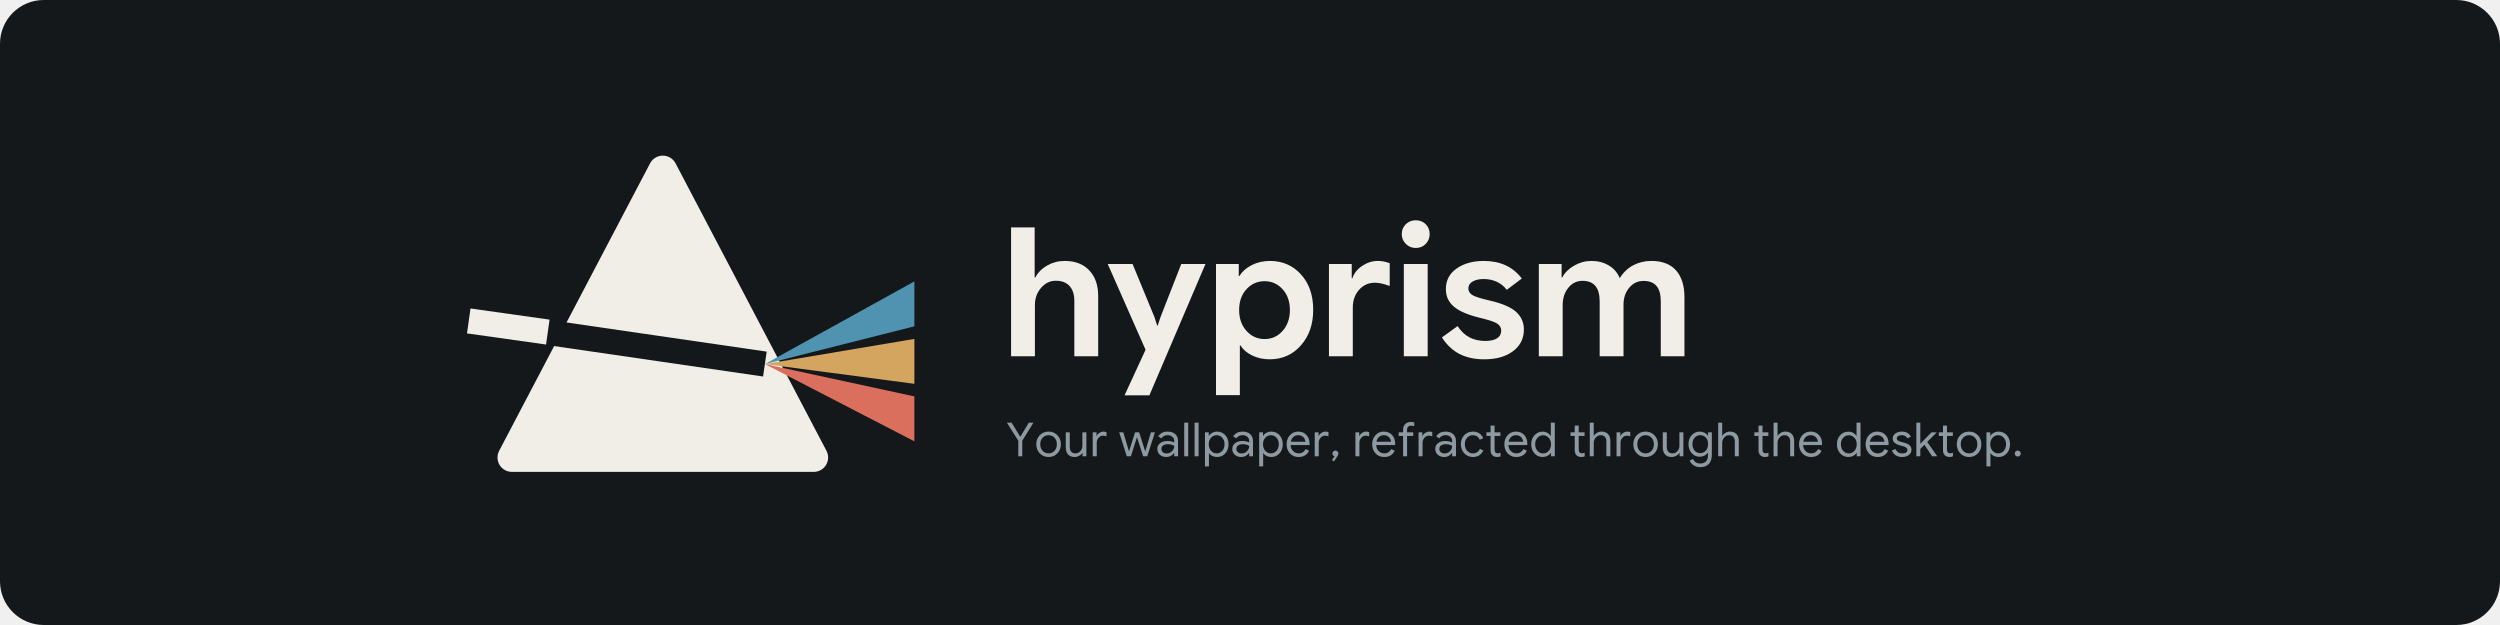
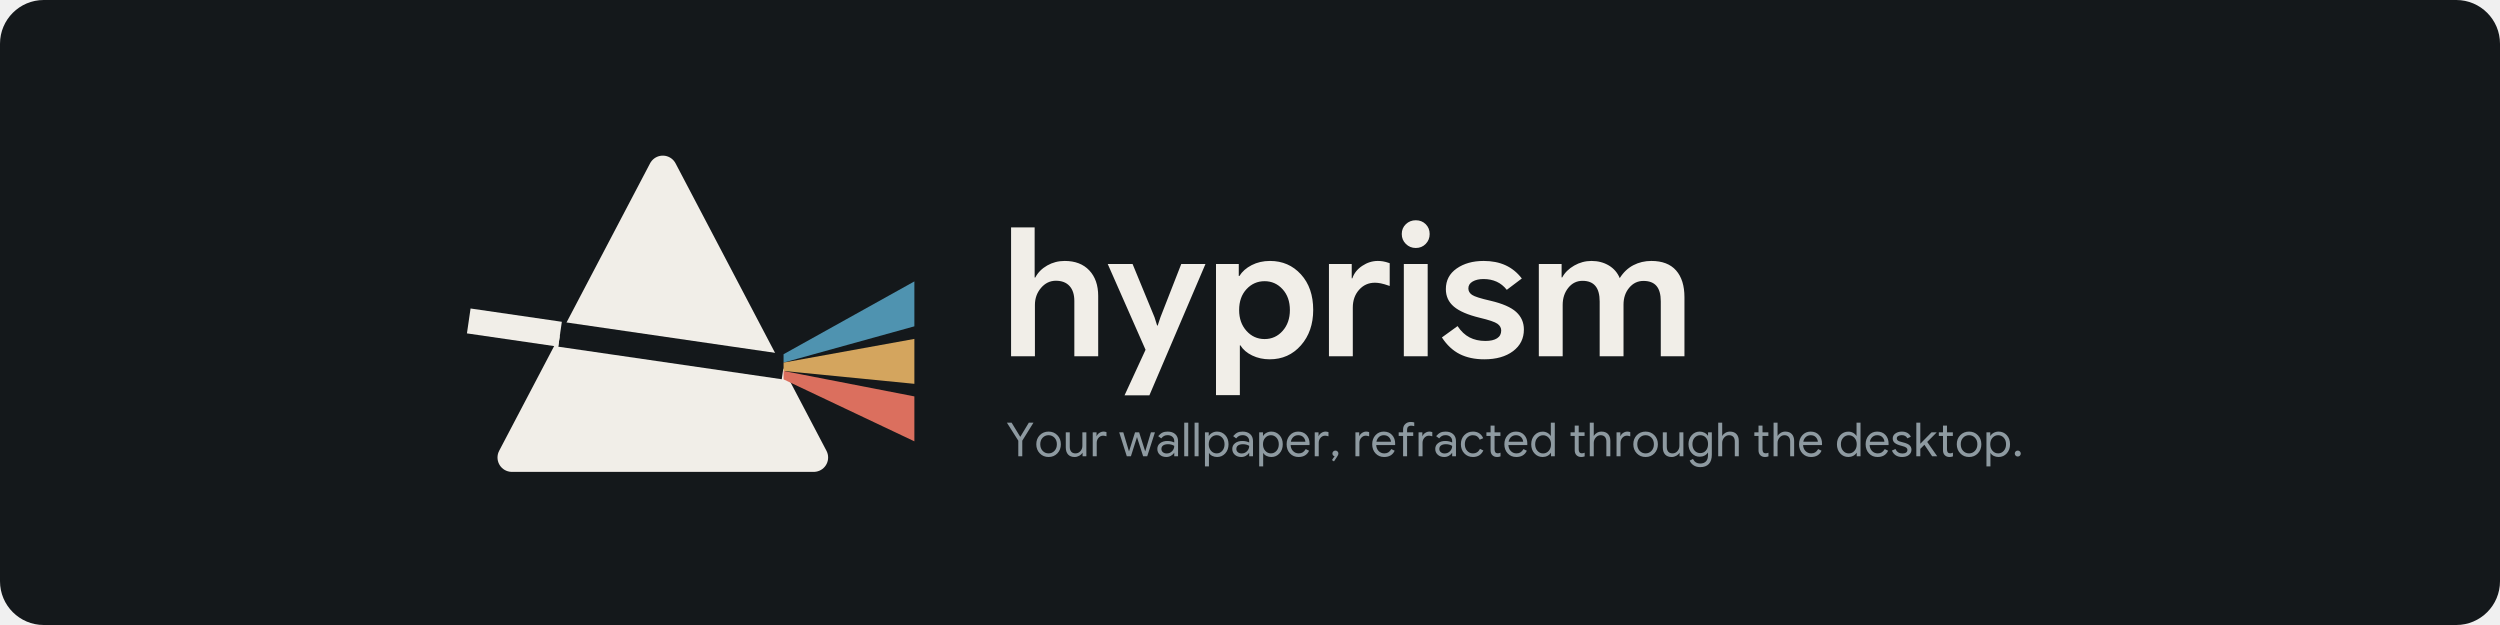
<svg xmlns="http://www.w3.org/2000/svg" viewBox="0 0 1600 400" role="img" aria-label="Hyprism — your wallpaper, refracted through the desktop">
  <rect width="1600" height="400" rx="28" fill="#14181B" />
  <g transform="translate(300 72) scale(2.3)">
    <defs>
      <mask id="m">
        <rect x="-20" y="-20" width="200" height="160" fill="#fff" />
-         <path d="M0 58 L82.4 70" stroke="#000" stroke-width="7" />
+         <path d="M25.4 61.70 L87.6 70.76" stroke="#000" stroke-width="7" />
      </mask>
    </defs>
    <path d="M54 16 L96 96 L12 96 Z" fill="#F1EEE8" stroke="#F1EEE8" stroke-width="8" stroke-linejoin="round" mask="url(#m)" />
-     <path d="M0 58 L22 61.1" stroke="#F1EEE8" stroke-width="7" />
-     <path d="M82.4 70 L124 47 L124 59.5 Z" fill="#4F93B0" />
-     <path d="M82.4 70 L124 63 L124 75.5 Z" fill="#D4A55E" />
-     <path d="M82.4 70 L124 79 L124 91.5 Z" fill="#DB6F5E" />
+     <path d="M0 58 L25.4 61.70" stroke="#F1EEE8" stroke-width="7" />
+     <path d="M87.6 67.26 L124 47 L124 59.5 L87.6 69.59 Z" fill="#4F93B0" />
+     <path d="M87.6 69.59 L124 63 L124 75.5 L87.6 71.92 Z" fill="#D4A55E" />
+     <path d="M87.6 71.92 L124 79 L124 91.5 L87.6 74.26 Z" fill="#DB6F5E" />
  </g>
  <path transform="translate(640 228) scale(1.6)" fill="#F1EEE8" d="M4.428 0.0Q4.428 0.0 4.428 0.0Q4.428 0.0 4.428 0.0V-51.552Q4.428 -51.552 4.428 -51.552Q4.428 -51.552 4.428 -51.552H13.86Q13.86 -51.552 13.86 -51.552Q13.86 -51.552 13.86 -51.552V-31.5H14.112Q15.696 -34.488 18.882 -36.306Q22.068 -38.124 25.884 -38.124Q32.148 -38.124 35.712 -34.344Q39.276 -30.564 39.276 -24.12V0.0Q39.276 0.0 39.276 0.0Q39.276 0.0 39.276 0.0H29.736Q29.736 0.0 29.736 0.0Q29.736 0.0 29.736 0.0V-22.104Q29.736 -25.992 27.81 -28.098Q25.884 -30.204 22.356 -30.204Q18.864 -30.204 16.416 -27.342Q13.968 -24.48 13.968 -20.556V0.0Q13.968 0.0 13.968 0.0Q13.968 0.0 13.968 0.0ZM49.824 15.624Q49.824 15.624 49.824 15.624Q49.824 15.624 49.824 15.624L59.22 -4.752L59.364 0.0L43.092 -36.9Q43.092 -36.9 43.092 -36.9Q43.092 -36.9 43.092 -36.9H53.028Q53.028 -36.9 53.028 -36.9Q53.028 -36.9 53.028 -36.9L61.812 -15.588L62.856 -12.276H63.072L64.188 -15.624L72.504 -36.9Q72.504 -36.9 72.504 -36.9Q72.504 -36.9 72.504 -36.9H82.188Q82.188 -36.9 82.188 -36.9Q82.188 -36.9 82.188 -36.9L59.76 15.624Q59.76 15.624 59.76 15.624Q59.76 15.624 59.76 15.624ZM86.4 15.552Q86.4 15.552 86.4 15.552Q86.4 15.552 86.4 15.552V-36.9Q86.4 -36.9 86.4 -36.9Q86.4 -36.9 86.4 -36.9H95.508Q95.508 -36.9 95.508 -36.9Q95.508 -36.9 95.508 -36.9V-29.736L93.348 -32.112H95.76Q97.416 -34.776 100.674 -36.45Q103.932 -38.124 108.0 -38.124Q115.488 -38.124 120.384 -32.742Q125.28 -27.36 125.28 -18.54Q125.28 -9.936 120.366 -4.356Q115.452 1.224 107.892 1.224Q104.04 1.224 100.872 -0.306Q97.704 -1.836 96.156 -4.356H95.94V15.552Q95.94 15.552 95.94 15.552Q95.94 15.552 95.94 15.552ZM105.84 -6.876Q110.16 -6.876 113.058 -10.152Q115.956 -13.428 115.956 -18.468Q115.956 -23.616 113.022 -26.82Q110.088 -30.024 105.84 -30.024Q101.556 -30.024 98.604 -26.838Q95.652 -23.652 95.652 -18.468Q95.652 -13.428 98.586 -10.152Q101.52 -6.876 105.84 -6.876ZM131.58 0.0Q131.58 0.0 131.58 0.0Q131.58 0.0 131.58 0.0V-36.9Q131.58 -36.9 131.58 -36.9Q131.58 -36.9 131.58 -36.9H140.688Q140.688 -36.9 140.688 -36.9Q140.688 -36.9 140.688 -36.9V-29.988L139.608 -31.176H140.94Q141.948 -34.2 144.9 -36.162Q147.852 -38.124 151.128 -38.124Q152.1 -38.124 153.162 -37.962Q154.224 -37.8 155.88 -37.224Q155.88 -37.224 155.88 -37.224Q155.88 -37.224 155.88 -37.224V-28.116Q155.88 -28.116 155.88 -28.116Q155.88 -28.116 155.88 -28.116Q153.612 -28.908 152.334 -29.16Q151.056 -29.412 149.976 -29.412Q146.16 -29.412 143.64 -26.586Q141.12 -23.76 141.12 -19.476V0.0Q141.12 0.0 141.12 0.0Q141.12 0.0 141.12 0.0ZM161.532 0.0Q161.532 0.0 161.532 0.0Q161.532 0.0 161.532 0.0V-36.9Q161.532 -36.9 161.532 -36.9Q161.532 -36.9 161.532 -36.9H171.072Q171.072 -36.9 171.072 -36.9Q171.072 -36.9 171.072 -36.9V0.0Q171.072 0.0 171.072 0.0Q171.072 0.0 171.072 0.0ZM166.32 -43.308Q163.98 -43.308 162.342 -44.928Q160.704 -46.548 160.704 -48.888Q160.704 -51.264 162.342 -52.83Q163.98 -54.396 166.32 -54.396Q168.696 -54.396 170.28 -52.83Q171.864 -51.264 171.864 -48.888Q171.864 -46.548 170.28 -44.928Q168.696 -43.308 166.32 -43.308ZM193.716 1.224Q188.028 1.224 183.888 -0.864Q179.748 -2.952 176.76 -7.524Q176.76 -7.524 176.76 -7.524Q176.76 -7.524 176.76 -7.524L183.024 -12.06Q183.024 -12.06 183.024 -12.06Q183.024 -12.06 183.024 -12.06Q185.076 -8.964 187.812 -7.542Q190.548 -6.12 194.184 -6.12Q197.172 -6.12 198.828 -7.182Q200.484 -8.244 200.484 -10.296Q200.484 -11.916 198.972 -12.996Q197.46 -14.076 191.844 -15.408Q184.752 -17.136 181.548 -19.854Q178.344 -22.572 178.344 -26.856Q178.344 -32.076 182.664 -35.1Q186.984 -38.124 193.464 -38.124Q198.432 -38.124 202.212 -36.396Q205.992 -34.668 208.728 -31.104Q208.728 -31.104 208.728 -31.104Q208.728 -31.104 208.728 -31.104L202.716 -26.568Q202.716 -26.568 202.716 -26.568Q202.716 -26.568 202.716 -26.568Q200.988 -28.764 198.648 -29.826Q196.308 -30.888 193.392 -30.888Q190.8 -30.888 189.072 -29.898Q187.344 -28.908 187.344 -27.144Q187.344 -25.56 188.82 -24.552Q190.296 -23.544 196.164 -22.212Q203.4 -20.52 206.478 -17.712Q209.556 -14.904 209.556 -10.692Q209.556 -5.292 205.218 -2.034Q200.88 1.224 193.716 1.224ZM215.532 0.0Q215.532 0.0 215.532 0.0Q215.532 0.0 215.532 0.0V-36.9Q215.532 -36.9 215.532 -36.9Q215.532 -36.9 215.532 -36.9H224.64Q224.64 -36.9 224.64 -36.9Q224.64 -36.9 224.64 -36.9V-30.456L223.812 -31.536H224.892Q226.44 -34.416 229.68 -36.27Q232.92 -38.124 236.592 -38.124Q240.516 -38.124 243.54 -36.306Q246.564 -34.488 247.896 -31.248Q250.056 -34.704 253.332 -36.414Q256.608 -38.124 260.532 -38.124Q267.084 -38.124 270.432 -34.326Q273.78 -30.528 273.78 -23.616V0.0Q273.78 0.0 273.78 0.0Q273.78 0.0 273.78 0.0H264.312Q264.312 0.0 264.312 0.0Q264.312 0.0 264.312 0.0V-21.96Q264.312 -26.1 262.602 -28.116Q260.892 -30.132 257.364 -30.132Q253.98 -30.132 251.694 -27.414Q249.408 -24.696 249.408 -20.664V0.0Q249.408 0.0 249.408 0.0Q249.408 0.0 249.408 0.0H239.868Q239.868 0.0 239.868 0.0Q239.868 0.0 239.868 0.0V-21.924Q239.868 -26.064 238.158 -28.116Q236.448 -30.168 232.992 -30.168Q229.572 -30.168 227.322 -27.378Q225.072 -24.588 225.072 -20.556V0.0Q225.072 0.0 225.072 0.0Q225.072 0.0 225.072 0.0Z" />
  <path transform="translate(644 292)" fill="#8E9AA1" d="M7.785 -9.84 0.42 -21.48Q0.42 -21.48 0.42 -21.48Q0.42 -21.48 0.42 -21.48H3.435Q3.435 -21.48 3.435 -21.48Q3.435 -21.48 3.435 -21.48L8.295 -13.515L8.925 -12.48H9.015L9.63 -13.5L14.445 -21.48Q14.445 -21.48 14.445 -21.48Q14.445 -21.48 14.445 -21.48H17.415Q17.415 -21.48 17.415 -21.48Q17.415 -21.48 17.415 -21.48L10.2 -9.855ZM7.71 0.0Q7.71 0.0 7.71 0.0Q7.71 0.0 7.71 0.0V-11.13H10.26V0.0Q10.26 0.0 10.26 0.0Q10.26 0.0 10.26 0.0ZM27.09 0.48Q23.7 0.48 21.465 -1.845Q19.23 -4.17 19.23 -7.665Q19.23 -11.22 21.472 -13.5Q23.715 -15.78 27.09 -15.78Q30.45 -15.78 32.7 -13.477Q34.95 -11.175 34.95 -7.665Q34.95 -4.17 32.722 -1.845Q30.495 0.48 27.09 0.48ZM27.09 -1.83Q29.34 -1.83 30.87 -3.465Q32.4 -5.1 32.4 -7.665Q32.4 -10.275 30.855 -11.872Q29.31 -13.47 27.09 -13.47Q24.84 -13.47 23.302 -11.865Q21.765 -10.26 21.765 -7.665Q21.765 -5.1 23.287 -3.465Q24.81 -1.83 27.09 -1.83ZM43.77 0.48Q41.04 0.48 39.57 -1.125Q38.1 -2.73 38.1 -5.67V-15.3Q38.1 -15.3 38.1 -15.3Q38.1 -15.3 38.1 -15.3H40.65Q40.65 -15.3 40.65 -15.3Q40.65 -15.3 40.65 -15.3V-6.06Q40.65 -3.99 41.595 -2.91Q42.54 -1.83 44.31 -1.83Q46.17 -1.83 47.445 -3.255Q48.72 -4.68 48.72 -6.66V-15.3Q48.72 -15.3 48.72 -15.3Q48.72 -15.3 48.72 -15.3H51.27Q51.27 -15.3 51.27 -15.3Q51.27 -15.3 51.27 -15.3V0.0Q51.27 0.0 51.27 0.0Q51.27 0.0 51.27 0.0H48.84Q48.84 0.0 48.84 0.0Q48.84 0.0 48.84 0.0V-3.375L49.995 -2.22H48.75Q48.09 -1.05 46.695 -0.285Q45.3 0.48 43.77 0.48ZM55.35 0.0Q55.35 0.0 55.35 0.0Q55.35 0.0 55.35 0.0V-15.3Q55.35 -15.3 55.35 -15.3Q55.35 -15.3 55.35 -15.3H57.78Q57.78 -15.3 57.78 -15.3Q57.78 -15.3 57.78 -15.3V-12.54L57.375 -12.84H57.87Q58.29 -14.07 59.58 -14.925Q60.87 -15.78 62.25 -15.78Q62.64 -15.78 63.067 -15.72Q63.495 -15.66 64.14 -15.465Q64.14 -15.465 64.14 -15.465Q64.14 -15.465 64.14 -15.465V-12.765Q64.14 -12.765 64.14 -12.765Q64.14 -12.765 64.14 -12.765Q63.21 -13.035 62.737 -13.102Q62.265 -13.17 61.98 -13.17Q60.3 -13.17 59.1 -11.835Q57.9 -10.5 57.9 -8.61V0.0Q57.9 0.0 57.9 0.0Q57.9 0.0 57.9 0.0ZM77.145 0.0Q77.145 0.0 77.145 0.0Q77.145 0.0 77.145 0.0L72.285 -15.3Q72.285 -15.3 72.285 -15.3Q72.285 -15.3 72.285 -15.3H74.91Q74.91 -15.3 74.91 -15.3Q74.91 -15.3 74.91 -15.3L78.105 -4.575L78.51 -3.21H78.6L79.005 -4.47L82.425 -15.3Q82.425 -15.3 82.425 -15.3Q82.425 -15.3 82.425 -15.3H85.05Q85.05 -15.3 85.05 -15.3Q85.05 -15.3 85.05 -15.3L88.47 -4.56L88.89 -3.24H88.98L89.37 -4.53L92.58 -15.3Q92.58 -15.3 92.58 -15.3Q92.58 -15.3 92.58 -15.3H95.16Q95.16 -15.3 95.16 -15.3Q95.16 -15.3 95.16 -15.3L90.225 0.0Q90.225 0.0 90.225 0.0Q90.225 0.0 90.225 0.0H87.6Q87.6 0.0 87.6 0.0Q87.6 0.0 87.6 0.0L84.03 -11.085L83.73 -12.165H83.64L83.31 -11.085L79.785 0.0Q79.785 0.0 79.785 0.0Q79.785 0.0 79.785 0.0ZM102.45 0.48Q99.9 0.48 98.295 -0.968Q96.69 -2.415 96.69 -4.695Q96.69 -6.99 98.497 -8.385Q100.305 -9.78 103.14 -9.78Q104.4 -9.78 105.615 -9.495Q106.83 -9.21 107.52 -8.79V-9.72Q107.52 -11.4 106.335 -12.45Q105.15 -13.5 103.29 -13.5Q101.955 -13.5 101.025 -13.012Q100.095 -12.525 99.18 -11.43Q99.18 -11.43 99.18 -11.43Q99.18 -11.43 99.18 -11.43L97.245 -12.87Q97.245 -12.87 97.245 -12.87Q97.245 -12.87 97.245 -12.87Q98.67 -14.52 100.005 -15.15Q101.34 -15.78 103.29 -15.78Q106.38 -15.78 108.165 -14.145Q109.95 -12.51 109.95 -9.69V0.0Q109.95 0.0 109.95 0.0Q109.95 0.0 109.95 0.0H107.52Q107.52 0.0 107.52 0.0Q107.52 0.0 107.52 0.0V-3.705L108.42 -2.205H107.43Q106.71 -1.005 105.36 -0.262Q104.01 0.48 102.45 0.48ZM102.69 -1.785Q104.685 -1.785 106.102 -3.195Q107.52 -4.605 107.52 -6.63Q106.77 -7.14 105.72 -7.425Q104.67 -7.71 103.53 -7.71Q101.58 -7.71 100.44 -6.945Q99.3 -6.18 99.3 -4.65Q99.3 -3.375 100.26 -2.58Q101.22 -1.785 102.69 -1.785ZM113.91 0.0Q113.91 0.0 113.91 0.0Q113.91 0.0 113.91 0.0V-21.48Q113.91 -21.48 113.91 -21.48Q113.91 -21.48 113.91 -21.48H116.46Q116.46 -21.48 116.46 -21.48Q116.46 -21.48 116.46 -21.48V0.0Q116.46 0.0 116.46 0.0Q116.46 0.0 116.46 0.0ZM120.54 0.0Q120.54 0.0 120.54 0.0Q120.54 0.0 120.54 0.0V-21.48Q120.54 -21.48 120.54 -21.48Q120.54 -21.48 120.54 -21.48H123.09Q123.09 -21.48 123.09 -21.48Q123.09 -21.48 123.09 -21.48V0.0Q123.09 0.0 123.09 0.0Q123.09 0.0 123.09 0.0ZM127.17 6.48Q127.17 6.48 127.17 6.48Q127.17 6.48 127.17 6.48V-15.3Q127.17 -15.3 127.17 -15.3Q127.17 -15.3 127.17 -15.3H129.6Q129.6 -15.3 129.6 -15.3Q129.6 -15.3 129.6 -15.3V-12.27L129 -13.02H129.69Q130.41 -14.25 131.85 -15.015Q133.29 -15.78 134.94 -15.78Q138.045 -15.78 140.152 -13.522Q142.26 -11.265 142.26 -7.665Q142.26 -4.14 140.175 -1.83Q138.09 0.48 134.94 0.48Q133.29 0.48 131.872 -0.203Q130.455 -0.885 129.81 -2.07H129.72V6.48Q129.72 6.48 129.72 6.48Q129.72 6.48 129.72 6.48ZM134.67 -1.83Q136.8 -1.83 138.255 -3.48Q139.71 -5.13 139.71 -7.665Q139.71 -10.26 138.24 -11.865Q136.77 -13.47 134.67 -13.47Q132.57 -13.47 131.085 -11.865Q129.6 -10.26 129.6 -7.665Q129.6 -5.13 131.07 -3.48Q132.54 -1.83 134.67 -1.83ZM150.42 0.48Q147.87 0.48 146.265 -0.968Q144.66 -2.415 144.66 -4.695Q144.66 -6.99 146.467 -8.385Q148.275 -9.78 151.11 -9.78Q152.37 -9.78 153.585 -9.495Q154.8 -9.21 155.49 -8.79V-9.72Q155.49 -11.4 154.305 -12.45Q153.12 -13.5 151.26 -13.5Q149.925 -13.5 148.995 -13.012Q148.065 -12.525 147.15 -11.43Q147.15 -11.43 147.15 -11.43Q147.15 -11.43 147.15 -11.43L145.215 -12.87Q145.215 -12.87 145.215 -12.87Q145.215 -12.87 145.215 -12.87Q146.64 -14.52 147.975 -15.15Q149.31 -15.78 151.26 -15.78Q154.35 -15.78 156.135 -14.145Q157.92 -12.51 157.92 -9.69V0.0Q157.92 0.0 157.92 0.0Q157.92 0.0 157.92 0.0H155.49Q155.49 0.0 155.49 0.0Q155.49 0.0 155.49 0.0V-3.705L156.39 -2.205H155.4Q154.68 -1.005 153.33 -0.262Q151.98 0.48 150.42 0.48ZM150.66 -1.785Q152.655 -1.785 154.072 -3.195Q155.49 -4.605 155.49 -6.63Q154.74 -7.14 153.69 -7.425Q152.64 -7.71 151.5 -7.71Q149.55 -7.71 148.41 -6.945Q147.27 -6.18 147.27 -4.65Q147.27 -3.375 148.23 -2.58Q149.19 -1.785 150.66 -1.785ZM161.88 6.48Q161.88 6.48 161.88 6.48Q161.88 6.48 161.88 6.48V-15.3Q161.88 -15.3 161.88 -15.3Q161.88 -15.3 161.88 -15.3H164.31Q164.31 -15.3 164.31 -15.3Q164.31 -15.3 164.31 -15.3V-12.27L163.71 -13.02H164.4Q165.12 -14.25 166.56 -15.015Q168 -15.78 169.65 -15.78Q172.755 -15.78 174.862 -13.522Q176.97 -11.265 176.97 -7.665Q176.97 -4.14 174.885 -1.83Q172.8 0.48 169.65 0.48Q168 0.48 166.582 -0.203Q165.165 -0.885 164.52 -2.07H164.43V6.48Q164.43 6.48 164.43 6.48Q164.43 6.48 164.43 6.48ZM169.38 -1.83Q171.51 -1.83 172.965 -3.48Q174.42 -5.13 174.42 -7.665Q174.42 -10.26 172.95 -11.865Q171.48 -13.47 169.38 -13.47Q167.28 -13.47 165.795 -11.865Q164.31 -10.26 164.31 -7.665Q164.31 -5.13 165.78 -3.48Q167.25 -1.83 169.38 -1.83ZM187.05 0.48Q183.72 0.48 181.575 -1.815Q179.43 -4.11 179.43 -7.68Q179.43 -11.175 181.53 -13.477Q183.63 -15.78 186.84 -15.78Q190.14 -15.78 192.135 -13.613Q194.13 -11.445 194.13 -8.01Q194.13 -7.74 194.115 -7.598Q194.1 -7.455 194.07 -7.17Q194.07 -7.17 194.07 -7.17Q194.07 -7.17 194.07 -7.17H180.93V-9.27H191.46Q191.31 -11.04 190.095 -12.255Q188.88 -13.47 186.84 -13.47Q184.68 -13.47 183.33 -11.895Q181.98 -10.32 181.98 -7.68Q181.98 -5.01 183.472 -3.42Q184.965 -1.83 187.185 -1.83Q188.655 -1.83 189.705 -2.46Q190.755 -3.09 191.67 -4.59Q191.67 -4.59 191.67 -4.59Q191.67 -4.59 191.67 -4.59L193.815 -3.54Q193.815 -3.54 193.815 -3.54Q193.815 -3.54 193.815 -3.54Q192.855 -1.5 191.16 -0.51Q189.465 0.48 187.05 0.48ZM197.43 0.0Q197.43 0.0 197.43 0.0Q197.43 0.0 197.43 0.0V-15.3Q197.43 -15.3 197.43 -15.3Q197.43 -15.3 197.43 -15.3H199.86Q199.86 -15.3 199.86 -15.3Q199.86 -15.3 199.86 -15.3V-12.54L199.455 -12.84H199.95Q200.37 -14.07 201.66 -14.925Q202.95 -15.78 204.33 -15.78Q204.72 -15.78 205.147 -15.72Q205.575 -15.66 206.22 -15.465Q206.22 -15.465 206.22 -15.465Q206.22 -15.465 206.22 -15.465V-12.765Q206.22 -12.765 206.22 -12.765Q206.22 -12.765 206.22 -12.765Q205.29 -13.035 204.817 -13.102Q204.345 -13.17 204.06 -13.17Q202.38 -13.17 201.18 -11.835Q199.98 -10.5 199.98 -8.61V0.0Q199.98 0.0 199.98 0.0Q199.98 0.0 199.98 0.0ZM208.44 2.43 210.15 0.0Q209.55 -0.12 209.145 -0.6Q208.74 -1.08 208.74 -1.74Q208.74 -2.52 209.295 -3.075Q209.85 -3.63 210.66 -3.63Q211.47 -3.63 212.025 -3.075Q212.58 -2.52 212.58 -1.74Q212.58 -1.32 212.4 -0.87Q212.22 -0.42 211.74 0.3L209.745 3.3Q209.745 3.3 209.745 3.3Q209.745 3.3 208.44 2.43ZM223.47 0.0Q223.47 0.0 223.47 0.0Q223.47 0.0 223.47 0.0V-15.3Q223.47 -15.3 223.47 -15.3Q223.47 -15.3 223.47 -15.3H225.9Q225.9 -15.3 225.9 -15.3Q225.9 -15.3 225.9 -15.3V-12.54L225.495 -12.84H225.99Q226.41 -14.07 227.7 -14.925Q228.99 -15.78 230.37 -15.78Q230.76 -15.78 231.188 -15.72Q231.615 -15.66 232.26 -15.465Q232.26 -15.465 232.26 -15.465Q232.26 -15.465 232.26 -15.465V-12.765Q232.26 -12.765 232.26 -12.765Q232.26 -12.765 232.26 -12.765Q231.33 -13.035 230.857 -13.102Q230.385 -13.17 230.1 -13.17Q228.42 -13.17 227.22 -11.835Q226.02 -10.5 226.02 -8.61V0.0Q226.02 0.0 226.02 0.0Q226.02 0.0 226.02 0.0ZM241.83 0.48Q238.5 0.48 236.355 -1.815Q234.21 -4.11 234.21 -7.68Q234.21 -11.175 236.31 -13.477Q238.41 -15.78 241.62 -15.78Q244.92 -15.78 246.915 -13.613Q248.91 -11.445 248.91 -8.01Q248.91 -7.74 248.895 -7.598Q248.88 -7.455 248.85 -7.17Q248.85 -7.17 248.85 -7.17Q248.85 -7.17 248.85 -7.17H235.71V-9.27H246.24Q246.09 -11.04 244.875 -12.255Q243.66 -13.47 241.62 -13.47Q239.46 -13.47 238.11 -11.895Q236.76 -10.32 236.76 -7.68Q236.76 -5.01 238.252 -3.42Q239.745 -1.83 241.965 -1.83Q243.435 -1.83 244.485 -2.46Q245.535 -3.09 246.45 -4.59Q246.45 -4.59 246.45 -4.59Q246.45 -4.59 246.45 -4.59L248.595 -3.54Q248.595 -3.54 248.595 -3.54Q248.595 -3.54 248.595 -3.54Q247.635 -1.5 245.94 -0.51Q244.245 0.48 241.83 0.48ZM251.16 -12.99Q251.16 -12.99 251.16 -12.99Q251.16 -12.99 251.16 -12.99V-15.3Q251.16 -15.3 251.16 -15.3Q251.16 -15.3 251.16 -15.3H260.46Q260.46 -15.3 260.46 -15.3Q260.46 -15.3 260.46 -15.3V-12.99Q260.46 -12.99 260.46 -12.99Q260.46 -12.99 260.46 -12.99ZM253.98 0.0Q253.98 0.0 253.98 0.0Q253.98 0.0 253.98 0.0V-17.175Q253.98 -19.305 255.36 -20.625Q256.74 -21.945 258.87 -21.945Q259.44 -21.945 259.972 -21.877Q260.505 -21.81 261.12 -21.645Q261.12 -21.645 261.12 -21.645Q261.12 -21.645 261.12 -21.645V-19.26Q261.12 -19.26 261.12 -19.26Q261.12 -19.26 261.12 -19.26Q260.505 -19.425 259.995 -19.5Q259.485 -19.575 258.96 -19.575Q257.91 -19.575 257.22 -18.915Q256.53 -18.255 256.53 -17.055V-14.775V-14.19V0.0Q256.53 0.0 256.53 0.0Q256.53 0.0 256.53 0.0ZM263.88 0.0Q263.88 0.0 263.88 0.0Q263.88 0.0 263.88 0.0V-15.3Q263.88 -15.3 263.88 -15.3Q263.88 -15.3 263.88 -15.3H266.31Q266.31 -15.3 266.31 -15.3Q266.31 -15.3 266.31 -15.3V-12.54L265.905 -12.84H266.4Q266.82 -14.07 268.11 -14.925Q269.4 -15.78 270.78 -15.78Q271.17 -15.78 271.598 -15.72Q272.025 -15.66 272.67 -15.465Q272.67 -15.465 272.67 -15.465Q272.67 -15.465 272.67 -15.465V-12.765Q272.67 -12.765 272.67 -12.765Q272.67 -12.765 272.67 -12.765Q271.74 -13.035 271.268 -13.102Q270.795 -13.17 270.51 -13.17Q268.83 -13.17 267.63 -11.835Q266.43 -10.5 266.43 -8.61V0.0Q266.43 0.0 266.43 0.0Q266.43 0.0 266.43 0.0ZM280.32 0.48Q277.77 0.48 276.165 -0.968Q274.56 -2.415 274.56 -4.695Q274.56 -6.99 276.368 -8.385Q278.175 -9.78 281.01 -9.78Q282.27 -9.78 283.485 -9.495Q284.7 -9.21 285.39 -8.79V-9.72Q285.39 -11.4 284.205 -12.45Q283.02 -13.5 281.16 -13.5Q279.825 -13.5 278.895 -13.012Q277.965 -12.525 277.05 -11.43Q277.05 -11.43 277.05 -11.43Q277.05 -11.43 277.05 -11.43L275.115 -12.87Q275.115 -12.87 275.115 -12.87Q275.115 -12.87 275.115 -12.87Q276.54 -14.52 277.875 -15.15Q279.21 -15.78 281.16 -15.78Q284.25 -15.78 286.035 -14.145Q287.82 -12.51 287.82 -9.69V0.0Q287.82 0.0 287.82 0.0Q287.82 0.0 287.82 0.0H285.39Q285.39 0.0 285.39 0.0Q285.39 0.0 285.39 0.0V-3.705L286.29 -2.205H285.3Q284.58 -1.005 283.23 -0.262Q281.88 0.48 280.32 0.48ZM280.56 -1.785Q282.555 -1.785 283.973 -3.195Q285.39 -4.605 285.39 -6.63Q284.64 -7.14 283.59 -7.425Q282.54 -7.71 281.4 -7.71Q279.45 -7.71 278.31 -6.945Q277.17 -6.18 277.17 -4.65Q277.17 -3.375 278.13 -2.58Q279.09 -1.785 280.56 -1.785ZM298.71 0.48Q295.35 0.48 293.16 -1.83Q290.97 -4.14 290.97 -7.725Q290.97 -11.295 293.183 -13.537Q295.395 -15.78 298.71 -15.78Q301.005 -15.78 302.67 -14.715Q304.335 -13.65 305.25 -11.55Q305.25 -11.55 305.25 -11.55Q305.25 -11.55 305.25 -11.55L303.015 -10.59Q303.015 -10.59 303.015 -10.59Q303.015 -10.59 303.015 -10.59Q302.325 -12.09 301.238 -12.78Q300.15 -13.47 298.59 -13.47Q296.49 -13.47 294.99 -11.895Q293.49 -10.32 293.49 -7.725Q293.49 -5.13 294.975 -3.48Q296.46 -1.83 298.59 -1.83Q300.18 -1.83 301.32 -2.55Q302.46 -3.27 303.18 -4.755Q303.18 -4.755 303.18 -4.755Q303.18 -4.755 303.18 -4.755L305.355 -3.675Q305.355 -3.675 305.355 -3.675Q305.355 -3.675 305.355 -3.675Q304.26 -1.515 302.595 -0.517Q300.93 0.48 298.71 0.48ZM314.115 0.48Q312.27 0.48 311.123 -0.667Q309.975 -1.815 309.975 -3.765V-19.62Q309.975 -19.62 309.975 -19.62Q309.975 -19.62 309.975 -19.62H312.525Q312.525 -19.62 312.525 -19.62Q312.525 -19.62 312.525 -19.62V-4.395Q312.525 -3.105 313.035 -2.49Q313.545 -1.875 314.55 -1.875Q314.91 -1.875 315.353 -1.972Q315.795 -2.07 316.335 -2.28Q316.335 -2.28 316.335 -2.28Q316.335 -2.28 316.335 -2.28V0.09Q316.335 0.09 316.335 0.09Q316.335 0.09 316.335 0.09Q315.72 0.3 315.21 0.39Q314.7 0.48 314.115 0.48ZM307.305 -12.99Q307.305 -12.99 307.305 -12.99Q307.305 -12.99 307.305 -12.99V-15.3Q307.305 -15.3 307.305 -15.3Q307.305 -15.3 307.305 -15.3H316.275Q316.275 -15.3 316.275 -15.3Q316.275 -15.3 316.275 -15.3V-12.99Q316.275 -12.99 316.275 -12.99Q316.275 -12.99 316.275 -12.99ZM326.415 0.48Q323.085 0.48 320.94 -1.815Q318.795 -4.11 318.795 -7.68Q318.795 -11.175 320.895 -13.477Q322.995 -15.78 326.205 -15.78Q329.505 -15.78 331.5 -13.613Q333.495 -11.445 333.495 -8.01Q333.495 -7.74 333.48 -7.598Q333.465 -7.455 333.435 -7.17Q333.435 -7.17 333.435 -7.17Q333.435 -7.17 333.435 -7.17H320.295V-9.27H330.825Q330.675 -11.04 329.46 -12.255Q328.245 -13.47 326.205 -13.47Q324.045 -13.47 322.695 -11.895Q321.345 -10.32 321.345 -7.68Q321.345 -5.01 322.838 -3.42Q324.33 -1.83 326.55 -1.83Q328.02 -1.83 329.07 -2.46Q330.12 -3.09 331.035 -4.59Q331.035 -4.59 331.035 -4.59Q331.035 -4.59 331.035 -4.59L333.18 -3.54Q333.18 -3.54 333.18 -3.54Q333.18 -3.54 333.18 -3.54Q332.22 -1.5 330.525 -0.51Q328.83 0.48 326.415 0.48ZM343.305 0.48Q340.155 0.48 338.07 -1.815Q335.985 -4.11 335.985 -7.65Q335.985 -11.205 338.085 -13.477Q340.185 -15.75 343.305 -15.75Q344.955 -15.75 346.343 -14.985Q347.73 -14.22 348.435 -12.99H348.525V-21.48Q348.525 -21.48 348.525 -21.48Q348.525 -21.48 348.525 -21.48H351.075Q351.075 -21.48 351.075 -21.48Q351.075 -21.48 351.075 -21.48V0.0Q351.075 0.0 351.075 0.0Q351.075 0.0 351.075 0.0H348.645Q348.645 0.0 348.645 0.0Q348.645 0.0 348.645 0.0V-2.82L348.945 -2.22H348.555Q347.805 -0.99 346.38 -0.255Q344.955 0.48 343.305 0.48ZM343.575 -1.8Q345.705 -1.8 347.175 -3.45Q348.645 -5.1 348.645 -7.665Q348.645 -10.23 347.16 -11.835Q345.675 -13.44 343.575 -13.44Q341.475 -13.44 339.99 -11.835Q338.505 -10.23 338.505 -7.65Q338.505 -5.1 339.975 -3.45Q341.445 -1.8 343.575 -1.8ZM367.965 0.48Q366.12 0.48 364.973 -0.667Q363.825 -1.815 363.825 -3.765V-19.62Q363.825 -19.62 363.825 -19.62Q363.825 -19.62 363.825 -19.62H366.375Q366.375 -19.62 366.375 -19.62Q366.375 -19.62 366.375 -19.62V-4.395Q366.375 -3.105 366.885 -2.49Q367.395 -1.875 368.4 -1.875Q368.76 -1.875 369.203 -1.972Q369.645 -2.07 370.185 -2.28Q370.185 -2.28 370.185 -2.28Q370.185 -2.28 370.185 -2.28V0.09Q370.185 0.09 370.185 0.09Q370.185 0.09 370.185 0.09Q369.57 0.3 369.06 0.39Q368.55 0.48 367.965 0.48ZM361.155 -12.99Q361.155 -12.99 361.155 -12.99Q361.155 -12.99 361.155 -12.99V-15.3Q361.155 -15.3 361.155 -15.3Q361.155 -15.3 361.155 -15.3H370.125Q370.125 -15.3 370.125 -15.3Q370.125 -15.3 370.125 -15.3V-12.99Q370.125 -12.99 370.125 -12.99Q370.125 -12.99 370.125 -12.99ZM373.455 0.0Q373.455 0.0 373.455 0.0Q373.455 0.0 373.455 0.0V-21.48Q373.455 -21.48 373.455 -21.48Q373.455 -21.48 373.455 -21.48H376.005Q376.005 -21.48 376.005 -21.48Q376.005 -21.48 376.005 -21.48V-13.05H376.095Q376.755 -14.25 378.075 -15.015Q379.395 -15.78 380.955 -15.78Q383.67 -15.78 385.148 -14.19Q386.625 -12.6 386.625 -9.81V0.0Q386.625 0.0 386.625 0.0Q386.625 0.0 386.625 0.0H384.075Q384.075 0.0 384.075 0.0Q384.075 0.0 384.075 0.0V-9.42Q384.075 -11.37 383.108 -12.42Q382.14 -13.47 380.355 -13.47Q378.585 -13.47 377.295 -11.97Q376.005 -10.47 376.005 -8.52V0.0Q376.005 0.0 376.005 0.0Q376.005 0.0 376.005 0.0ZM390.585 0.0Q390.585 0.0 390.585 0.0Q390.585 0.0 390.585 0.0V-15.3Q390.585 -15.3 390.585 -15.3Q390.585 -15.3 390.585 -15.3H393.015Q393.015 -15.3 393.015 -15.3Q393.015 -15.3 393.015 -15.3V-12.54L392.61 -12.84H393.105Q393.525 -14.07 394.815 -14.925Q396.105 -15.78 397.485 -15.78Q397.875 -15.78 398.303 -15.72Q398.73 -15.66 399.375 -15.465Q399.375 -15.465 399.375 -15.465Q399.375 -15.465 399.375 -15.465V-12.765Q399.375 -12.765 399.375 -12.765Q399.375 -12.765 399.375 -12.765Q398.445 -13.035 397.973 -13.102Q397.5 -13.17 397.215 -13.17Q395.535 -13.17 394.335 -11.835Q393.135 -10.5 393.135 -8.61V0.0Q393.135 0.0 393.135 0.0Q393.135 0.0 393.135 0.0ZM409.185 0.48Q405.795 0.48 403.56 -1.845Q401.325 -4.17 401.325 -7.665Q401.325 -11.22 403.568 -13.5Q405.81 -15.78 409.185 -15.78Q412.545 -15.78 414.795 -13.477Q417.045 -11.175 417.045 -7.665Q417.045 -4.17 414.818 -1.845Q412.59 0.48 409.185 0.48ZM409.185 -1.83Q411.435 -1.83 412.965 -3.465Q414.495 -5.1 414.495 -7.665Q414.495 -10.275 412.95 -11.872Q411.405 -13.47 409.185 -13.47Q406.935 -13.47 405.398 -11.865Q403.86 -10.26 403.86 -7.665Q403.86 -5.1 405.383 -3.465Q406.905 -1.83 409.185 -1.83ZM425.865 0.48Q423.135 0.48 421.665 -1.125Q420.195 -2.73 420.195 -5.67V-15.3Q420.195 -15.3 420.195 -15.3Q420.195 -15.3 420.195 -15.3H422.745Q422.745 -15.3 422.745 -15.3Q422.745 -15.3 422.745 -15.3V-6.06Q422.745 -3.99 423.69 -2.91Q424.635 -1.83 426.405 -1.83Q428.265 -1.83 429.54 -3.255Q430.815 -4.68 430.815 -6.66V-15.3Q430.815 -15.3 430.815 -15.3Q430.815 -15.3 430.815 -15.3H433.365Q433.365 -15.3 433.365 -15.3Q433.365 -15.3 433.365 -15.3V0.0Q433.365 0.0 433.365 0.0Q433.365 0.0 433.365 0.0H430.935Q430.935 0.0 430.935 0.0Q430.935 0.0 430.935 0.0V-3.375L432.09 -2.22H430.845Q430.185 -1.05 428.79 -0.285Q427.395 0.48 425.865 0.48ZM444.165 6.96Q441.735 6.96 439.965 5.835Q438.195 4.71 437.385 2.775Q437.385 2.775 437.385 2.775Q437.385 2.775 437.385 2.775L439.485 1.71Q439.485 1.71 439.485 1.71Q439.485 1.71 439.485 1.71Q440.22 3.18 441.368 3.915Q442.515 4.65 444.165 4.65Q446.475 4.65 447.803 3.315Q449.13 1.98 449.13 -0.885V-2.34H449.04Q448.26 -1.11 446.873 -0.405Q445.485 0.3 443.805 0.3Q440.745 0.3 438.69 -1.98Q436.635 -4.26 436.635 -7.785Q436.635 -11.22 438.705 -13.5Q440.775 -15.78 443.805 -15.78Q445.455 -15.78 446.865 -15.06Q448.275 -14.34 449.055 -13.11H449.745L449.145 -12.36V-15.3Q449.145 -15.3 449.145 -15.3Q449.145 -15.3 449.145 -15.3H451.575Q451.575 -15.3 451.575 -15.3Q451.575 -15.3 451.575 -15.3V-1.05Q451.575 2.91 449.67 4.935Q447.765 6.96 444.165 6.96ZM444.165 -2.01Q446.325 -2.01 447.735 -3.6Q449.145 -5.19 449.145 -7.83Q449.145 -10.41 447.735 -11.94Q446.325 -13.47 444.165 -13.47Q442.02 -13.47 440.588 -11.895Q439.155 -10.32 439.155 -7.785Q439.155 -5.16 440.565 -3.585Q441.975 -2.01 444.165 -2.01ZM455.655 0.0Q455.655 0.0 455.655 0.0Q455.655 0.0 455.655 0.0V-21.48Q455.655 -21.48 455.655 -21.48Q455.655 -21.48 455.655 -21.48H458.205Q458.205 -21.48 458.205 -21.48Q458.205 -21.48 458.205 -21.48V-13.05H458.295Q458.955 -14.25 460.275 -15.015Q461.595 -15.78 463.155 -15.78Q465.87 -15.78 467.348 -14.19Q468.825 -12.6 468.825 -9.81V0.0Q468.825 0.0 468.825 0.0Q468.825 0.0 468.825 0.0H466.275Q466.275 0.0 466.275 0.0Q466.275 0.0 466.275 0.0V-9.42Q466.275 -11.37 465.308 -12.42Q464.34 -13.47 462.555 -13.47Q460.785 -13.47 459.495 -11.97Q458.205 -10.47 458.205 -8.52V0.0Q458.205 0.0 458.205 0.0Q458.205 0.0 458.205 0.0ZM485.595 0.48Q483.75 0.48 482.603 -0.667Q481.455 -1.815 481.455 -3.765V-19.62Q481.455 -19.62 481.455 -19.62Q481.455 -19.62 481.455 -19.62H484.005Q484.005 -19.62 484.005 -19.62Q484.005 -19.62 484.005 -19.62V-4.395Q484.005 -3.105 484.515 -2.49Q485.025 -1.875 486.03 -1.875Q486.39 -1.875 486.833 -1.972Q487.275 -2.07 487.815 -2.28Q487.815 -2.28 487.815 -2.28Q487.815 -2.28 487.815 -2.28V0.09Q487.815 0.09 487.815 0.09Q487.815 0.09 487.815 0.09Q487.2 0.3 486.69 0.39Q486.18 0.48 485.595 0.48ZM478.785 -12.99Q478.785 -12.99 478.785 -12.99Q478.785 -12.99 478.785 -12.99V-15.3Q478.785 -15.3 478.785 -15.3Q478.785 -15.3 478.785 -15.3H487.755Q487.755 -15.3 487.755 -15.3Q487.755 -15.3 487.755 -15.3V-12.99Q487.755 -12.99 487.755 -12.99Q487.755 -12.99 487.755 -12.99ZM491.085 0.0Q491.085 0.0 491.085 0.0Q491.085 0.0 491.085 0.0V-21.48Q491.085 -21.48 491.085 -21.48Q491.085 -21.48 491.085 -21.48H493.635Q493.635 -21.48 493.635 -21.48Q493.635 -21.48 493.635 -21.48V-13.05H493.725Q494.385 -14.25 495.705 -15.015Q497.025 -15.78 498.585 -15.78Q501.3 -15.78 502.778 -14.19Q504.255 -12.6 504.255 -9.81V0.0Q504.255 0.0 504.255 0.0Q504.255 0.0 504.255 0.0H501.705Q501.705 0.0 501.705 0.0Q501.705 0.0 501.705 0.0V-9.42Q501.705 -11.37 500.738 -12.42Q499.77 -13.47 497.985 -13.47Q496.215 -13.47 494.925 -11.97Q493.635 -10.47 493.635 -8.52V0.0Q493.635 0.0 493.635 0.0Q493.635 0.0 493.635 0.0ZM515.025 0.48Q511.695 0.48 509.55 -1.815Q507.405 -4.11 507.405 -7.68Q507.405 -11.175 509.505 -13.477Q511.605 -15.78 514.815 -15.78Q518.115 -15.78 520.11 -13.613Q522.105 -11.445 522.105 -8.01Q522.105 -7.74 522.09 -7.598Q522.075 -7.455 522.045 -7.17Q522.045 -7.17 522.045 -7.17Q522.045 -7.17 522.045 -7.17H508.905V-9.27H519.435Q519.285 -11.04 518.07 -12.255Q516.855 -13.47 514.815 -13.47Q512.655 -13.47 511.305 -11.895Q509.955 -10.32 509.955 -7.68Q509.955 -5.01 511.448 -3.42Q512.94 -1.83 515.16 -1.83Q516.63 -1.83 517.68 -2.46Q518.73 -3.09 519.645 -4.59Q519.645 -4.59 519.645 -4.59Q519.645 -4.59 519.645 -4.59L521.79 -3.54Q521.79 -3.54 521.79 -3.54Q521.79 -3.54 521.79 -3.54Q520.83 -1.5 519.135 -0.51Q517.44 0.48 515.025 0.48ZM538.965 0.48Q535.815 0.48 533.73 -1.815Q531.645 -4.11 531.645 -7.65Q531.645 -11.205 533.745 -13.477Q535.845 -15.75 538.965 -15.75Q540.615 -15.75 542.003 -14.985Q543.39 -14.22 544.095 -12.99H544.185V-21.48Q544.185 -21.48 544.185 -21.48Q544.185 -21.48 544.185 -21.48H546.735Q546.735 -21.48 546.735 -21.48Q546.735 -21.48 546.735 -21.48V0.0Q546.735 0.0 546.735 0.0Q546.735 0.0 546.735 0.0H544.305Q544.305 0.0 544.305 0.0Q544.305 0.0 544.305 0.0V-2.82L544.605 -2.22H544.215Q543.465 -0.99 542.04 -0.255Q540.615 0.48 538.965 0.48ZM539.235 -1.8Q541.365 -1.8 542.835 -3.45Q544.305 -5.1 544.305 -7.665Q544.305 -10.23 542.82 -11.835Q541.335 -13.44 539.235 -13.44Q537.135 -13.44 535.65 -11.835Q534.165 -10.23 534.165 -7.65Q534.165 -5.1 535.635 -3.45Q537.105 -1.8 539.235 -1.8ZM557.625 0.48Q554.295 0.48 552.15 -1.815Q550.005 -4.11 550.005 -7.68Q550.005 -11.175 552.105 -13.477Q554.205 -15.78 557.415 -15.78Q560.715 -15.78 562.71 -13.613Q564.705 -11.445 564.705 -8.01Q564.705 -7.74 564.69 -7.598Q564.675 -7.455 564.645 -7.17Q564.645 -7.17 564.645 -7.17Q564.645 -7.17 564.645 -7.17H551.505V-9.27H562.035Q561.885 -11.04 560.67 -12.255Q559.455 -13.47 557.415 -13.47Q555.255 -13.47 553.905 -11.895Q552.555 -10.32 552.555 -7.68Q552.555 -5.01 554.048 -3.42Q555.54 -1.83 557.76 -1.83Q559.23 -1.83 560.28 -2.46Q561.33 -3.09 562.245 -4.59Q562.245 -4.59 562.245 -4.59Q562.245 -4.59 562.245 -4.59L564.39 -3.54Q564.39 -3.54 564.39 -3.54Q564.39 -3.54 564.39 -3.54Q563.43 -1.5 561.735 -0.51Q560.04 0.48 557.625 0.48ZM573.345 0.48Q571.035 0.48 569.385 -0.525Q567.735 -1.53 566.805 -3.63Q566.805 -3.63 566.805 -3.63Q566.805 -3.63 566.805 -3.63L569.1 -4.65Q569.1 -4.65 569.1 -4.65Q569.1 -4.65 569.1 -4.65Q569.775 -3.165 570.885 -2.468Q571.995 -1.77 573.525 -1.77Q575.025 -1.77 575.88 -2.355Q576.735 -2.94 576.735 -4.08Q576.735 -4.935 576 -5.527Q575.265 -6.12 573 -6.675Q570.015 -7.41 568.68 -8.49Q567.345 -9.57 567.345 -11.355Q567.345 -13.365 569.048 -14.572Q570.75 -15.78 573.195 -15.78Q575.25 -15.78 576.713 -14.94Q578.175 -14.1 578.94 -12.495Q578.94 -12.495 578.94 -12.495Q578.94 -12.495 578.94 -12.495L576.72 -11.475Q576.72 -11.475 576.72 -11.475Q576.72 -11.475 576.72 -11.475Q576.195 -12.51 575.288 -13.012Q574.38 -13.515 573.12 -13.515Q571.8 -13.515 570.87 -12.96Q569.94 -12.405 569.94 -11.46Q569.94 -10.605 570.63 -10.043Q571.32 -9.48 573.84 -8.895Q576.975 -8.16 578.153 -7.005Q579.33 -5.85 579.33 -4.215Q579.33 -2.07 577.658 -0.795Q575.985 0.48 573.345 0.48ZM583.41 -3.12V-6.39L592.17 -15.3Q592.17 -15.3 592.17 -15.3Q592.17 -15.3 592.17 -15.3H595.53Q595.53 -15.3 595.53 -15.3Q595.53 -15.3 595.53 -15.3ZM582.45 0.0Q582.45 0.0 582.45 0.0Q582.45 0.0 582.45 0.0V-21.48Q582.45 -21.48 582.45 -21.48Q582.45 -21.48 582.45 -21.48H585Q585 -21.48 585 -21.48Q585 -21.48 585 -21.48V0.0Q585 0.0 585 0.0Q585 0.0 585 0.0ZM592.56 0.0Q592.56 0.0 592.56 0.0Q592.56 0.0 592.56 0.0L587.04 -8.22L588.84 -9.99L595.815 0.0Q595.815 0.0 595.815 0.0Q595.815 0.0 595.815 0.0ZM603.66 0.48Q601.815 0.48 600.668 -0.667Q599.52 -1.815 599.52 -3.765V-19.62Q599.52 -19.62 599.52 -19.62Q599.52 -19.62 599.52 -19.62H602.07Q602.07 -19.62 602.07 -19.62Q602.07 -19.62 602.07 -19.62V-4.395Q602.07 -3.105 602.58 -2.49Q603.09 -1.875 604.095 -1.875Q604.455 -1.875 604.898 -1.972Q605.34 -2.07 605.88 -2.28Q605.88 -2.28 605.88 -2.28Q605.88 -2.28 605.88 -2.28V0.09Q605.88 0.09 605.88 0.09Q605.88 0.09 605.88 0.09Q605.265 0.3 604.755 0.39Q604.245 0.48 603.66 0.48ZM596.85 -12.99Q596.85 -12.99 596.85 -12.99Q596.85 -12.99 596.85 -12.99V-15.3Q596.85 -15.3 596.85 -15.3Q596.85 -15.3 596.85 -15.3H605.82Q605.82 -15.3 605.82 -15.3Q605.82 -15.3 605.82 -15.3V-12.99Q605.82 -12.99 605.82 -12.99Q605.82 -12.99 605.82 -12.99ZM616.2 0.48Q612.81 0.48 610.575 -1.845Q608.34 -4.17 608.34 -7.665Q608.34 -11.22 610.583 -13.5Q612.825 -15.78 616.2 -15.78Q619.56 -15.78 621.81 -13.477Q624.06 -11.175 624.06 -7.665Q624.06 -4.17 621.833 -1.845Q619.605 0.48 616.2 0.48ZM616.2 -1.83Q618.45 -1.83 619.98 -3.465Q621.51 -5.1 621.51 -7.665Q621.51 -10.275 619.965 -11.872Q618.42 -13.47 616.2 -13.47Q613.95 -13.47 612.413 -11.865Q610.875 -10.26 610.875 -7.665Q610.875 -5.1 612.398 -3.465Q613.92 -1.83 616.2 -1.83ZM627.33 6.48Q627.33 6.48 627.33 6.48Q627.33 6.48 627.33 6.48V-15.3Q627.33 -15.3 627.33 -15.3Q627.33 -15.3 627.33 -15.3H629.76Q629.76 -15.3 629.76 -15.3Q629.76 -15.3 629.76 -15.3V-12.27L629.16 -13.02H629.85Q630.57 -14.25 632.01 -15.015Q633.45 -15.78 635.1 -15.78Q638.205 -15.78 640.313 -13.522Q642.42 -11.265 642.42 -7.665Q642.42 -4.14 640.335 -1.83Q638.25 0.48 635.1 0.48Q633.45 0.48 632.033 -0.203Q630.615 -0.885 629.97 -2.07H629.88V6.48Q629.88 6.48 629.88 6.48Q629.88 6.48 629.88 6.48ZM634.83 -1.83Q636.96 -1.83 638.415 -3.48Q639.87 -5.13 639.87 -7.665Q639.87 -10.26 638.4 -11.865Q636.93 -13.47 634.83 -13.47Q632.73 -13.47 631.245 -11.865Q629.76 -10.26 629.76 -7.665Q629.76 -5.13 631.23 -3.48Q632.7 -1.83 634.83 -1.83ZM647.37 0.18Q646.56 0.18 646.005 -0.375Q645.45 -0.93 645.45 -1.74Q645.45 -2.52 646.005 -3.075Q646.56 -3.63 647.37 -3.63Q648.18 -3.63 648.735 -3.075Q649.29 -2.52 649.29 -1.74Q649.29 -0.93 648.735 -0.375Q648.18 0.18 647.37 0.18Z" />
</svg>
